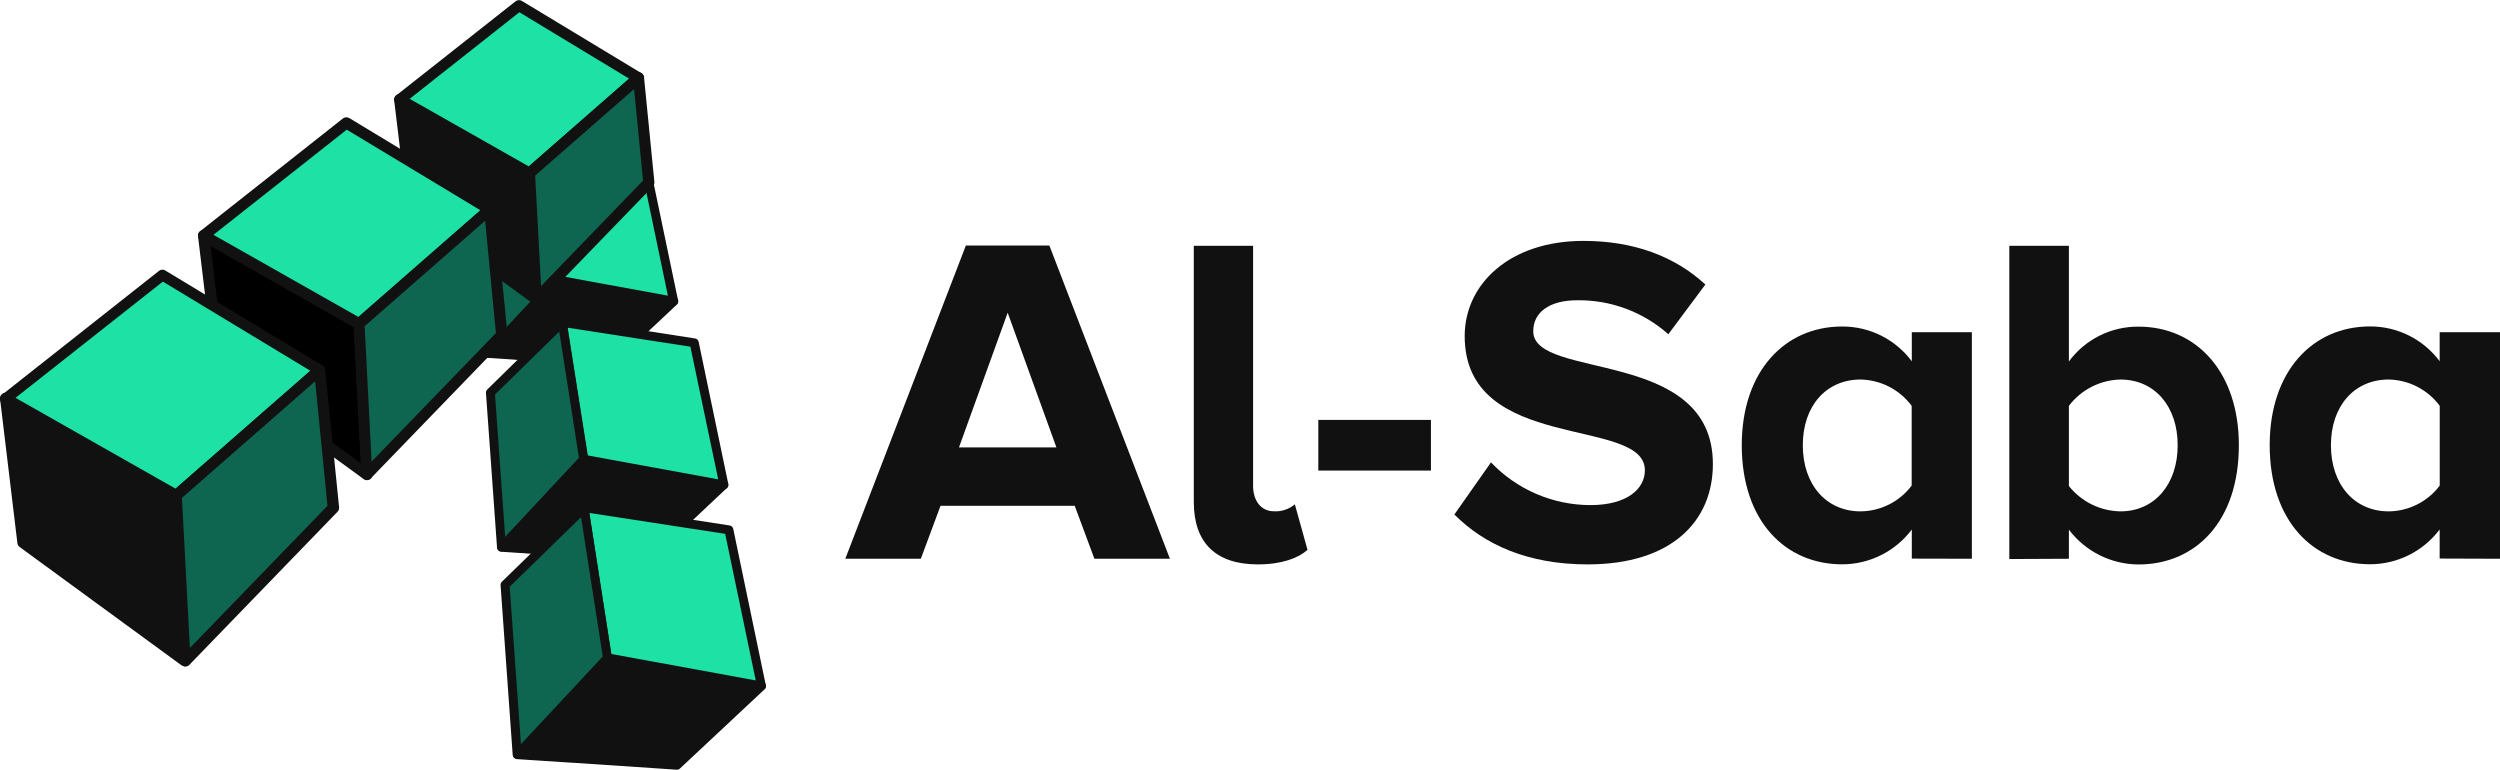
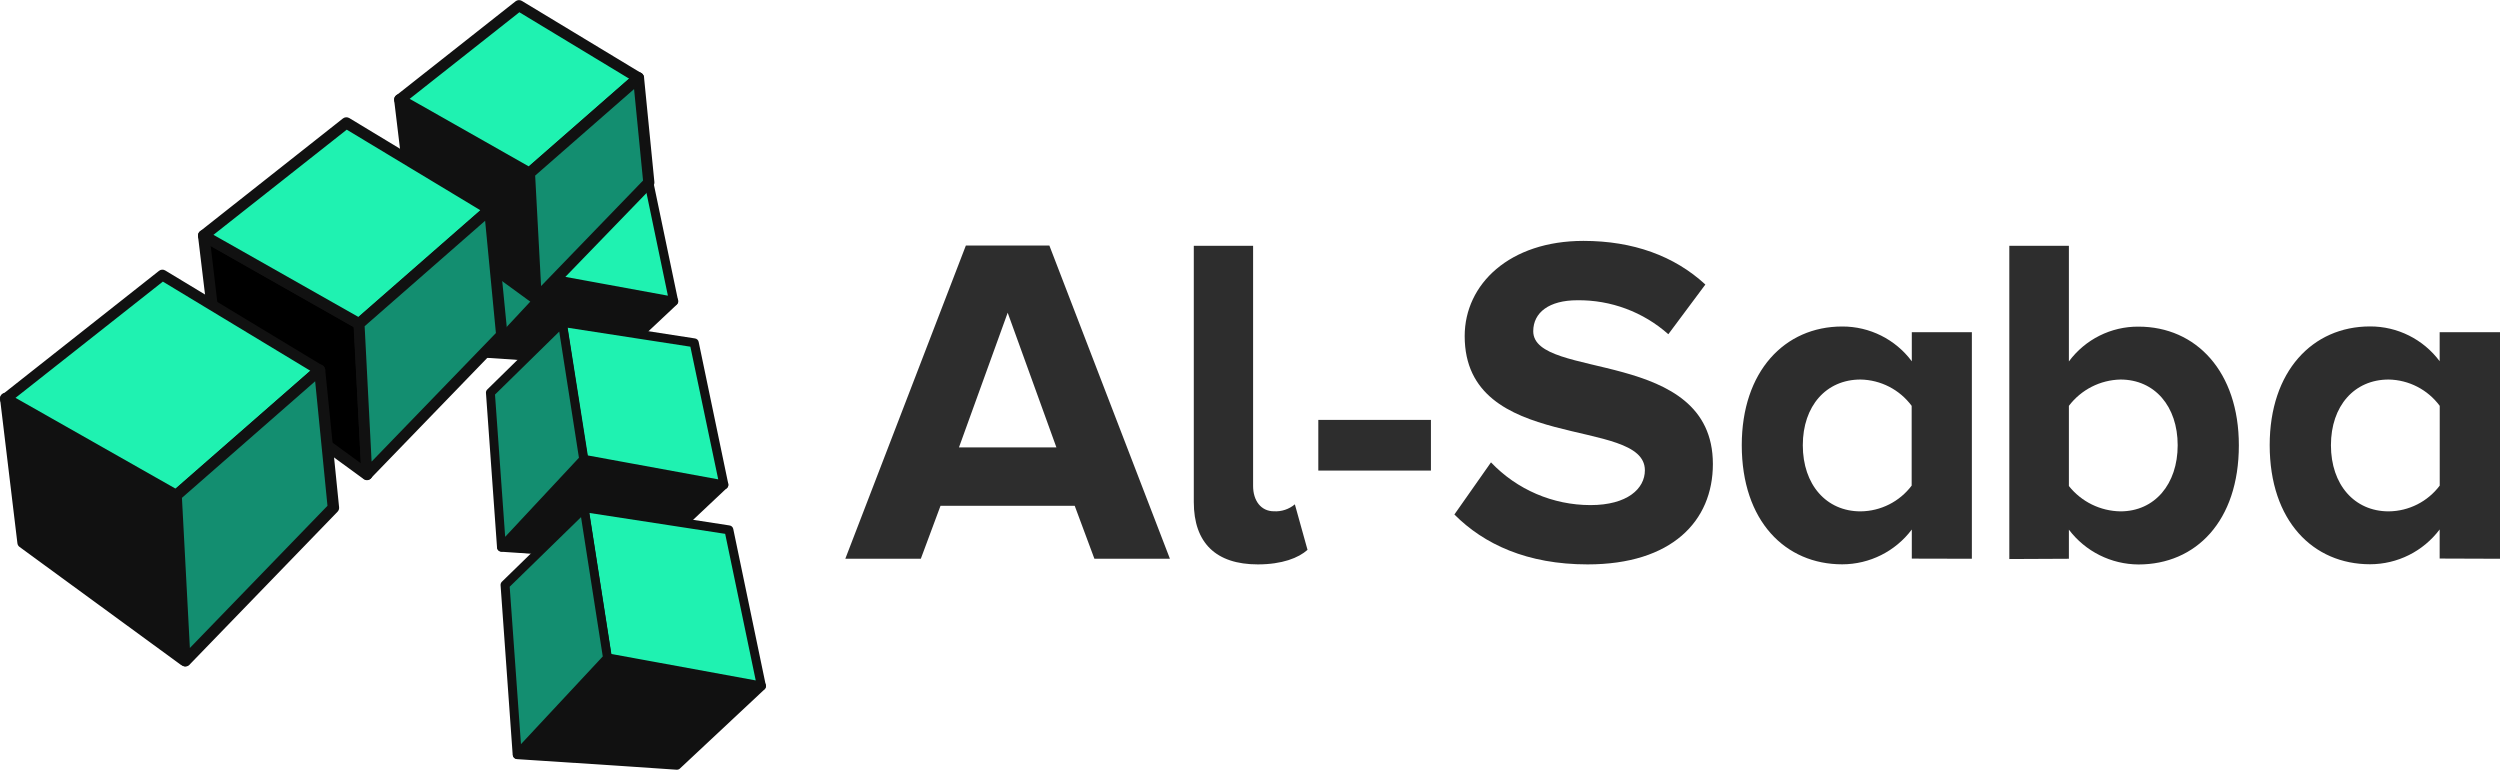
<svg xmlns="http://www.w3.org/2000/svg" viewBox="0 0 359.19 110.59">
  <defs>
-     <style>.cls-1{fill:#111111;}.cls-4{fill:#111111;}.cls-1,.cls-2,.cls-3{fill-rule:evenodd;}.cls-2{fill:#1ee1a5;}.cls-3{fill:#0e6650;}</style>
+     <style>.cls-1{fill:#2d2d2d;}.cls-4{fill:#111111;}.cls-1,.cls-2,.cls-3{fill-rule:evenodd;}.cls-2{fill:#1ff2b1;}.cls-3{fill:#138e70;}</style>
  </defs>
  <polygon class="cls-4" points="70.11 50.76 81.73 51.55 87.55 51.94 96.77 43.28 79.96 40.2" />
  <path class="cls-4" transform="translate(-123.48 -214.98)" d="M195,265.19l15.83,1.07,8.1-7.61-15.23-2.79-8.7,9.33Zm10.2,2-11.63-.79a.6.6,0,0,1-.39-.17.64.64,0,0,1,0-.9L203,254.74a.65.65,0,0,1,.58-.19l16.82,3.08a.58.58,0,0,1,.35.19.64.64,0,0,1,0,.9l-9.2,8.64a.66.66,0,0,1-.5.19Z" />
  <polygon class="cls-2" points="79.96 40.2 96.77 43.28 93.22 26.24 77.4 23.79" />
  <path class="cls-4" transform="translate(-123.48 -214.98)" d="M204,254.63l15.44,2.83-3.27-15.69-14.53-2.24,2.36,15.1Zm16.14,4.25-16.81-3.08a.65.65,0,0,1-.52-.53l-2.55-16.39a.5.5,0,0,1,0-.21.64.64,0,0,1,.73-.53l15.78,2.44a.64.64,0,0,1,.57.5l3.55,17a1,1,0,0,1,0,.25A.64.64,0,0,1,220.14,258.88Z" />
  <polygon class="cls-3" points="79.96 40.2 77.4 23.79 68.78 32.24 70.11 50.76" />
  <path class="cls-4" transform="translate(-123.48 -214.98)" d="M202.76,255l-2.32-14.87-7.52,7.37,1.2,16.77,8.64-9.27Zm-1.25-16.29L204.06,255a.66.66,0,0,1-.15.57l-9.84,10.55a.65.65,0,0,1-1.12-.38l-1.32-18.52a.61.61,0,0,1,.19-.5l8.61-8.45a.68.68,0,0,1,.35-.17A.64.64,0,0,1,201.51,238.67Z" />
  <polygon class="cls-4" points="72.05 78.64 85.98 79.58 92.95 80.05 104 69.67 83.86 65.98" />
  <path class="cls-4" transform="translate(-123.48 -214.98)" d="M196.91,293.07l19.29,1.3,9.93-9.33-18.56-3.4-10.66,11.43Zm12.51,2.12-13.93-.94a.66.66,0,0,1-.39-.17.63.63,0,0,1,0-.9l11.8-12.66a.65.65,0,0,1,.58-.19L227.6,284a.64.64,0,0,1,.32,1.09l-11,10.36a.69.69,0,0,1-.5.19Z" />
  <polygon class="cls-2" points="83.86 65.98 104 69.67 99.75 49.25 80.79 46.32" />
  <path class="cls-4" transform="translate(-123.48 -214.98)" d="M207.9,280.41l18.77,3.44-4-19.06L205,262.06l2.87,18.35Zm19.47,4.86-20.15-3.69a.63.63,0,0,1-.51-.53l-3.06-19.64a.5.5,0,0,1,0-.21.65.65,0,0,1,.73-.53l18.92,2.93a.63.63,0,0,1,.56.5l4.26,20.42a1,1,0,0,1,0,.24A.64.64,0,0,1,227.37,285.27Z" />
  <polygon class="cls-3" points="83.86 65.98 80.79 46.32 70.46 56.44 72.05 78.64" />
  <path class="cls-4" transform="translate(-123.48 -214.98)" d="M206.66,280.75l-2.83-18.13-9.23,9.05,1.46,20.44,10.6-11.36ZM204.9,261.2,208,280.83a.63.63,0,0,1-.16.56L196,294a.6.6,0,0,1-.43.22.64.64,0,0,1-.68-.59l-1.59-22.2a.63.63,0,0,1,.19-.49l10.33-10.13a.68.68,0,0,1,.35-.17A.64.64,0,0,1,204.9,261.2Z" />
  <polygon class="cls-4" points="74.32 108.41 89.61 109.44 97.27 109.95 109.4 98.56 87.28 94.51" />
  <path class="cls-4" transform="translate(-123.48 -214.98)" d="M199.18,322.84l21.33,1.44,11-10.34L211,310.17l-11.81,12.67Zm13.87,2.21-15.3-1a.6.6,0,0,1-.39-.17.64.64,0,0,1,0-.9l13-13.9a.65.65,0,0,1,.58-.19L233,312.91a.71.71,0,0,1,.35.19.63.63,0,0,1,0,.9L221.2,325.37a.63.63,0,0,1-.5.2Z" />
  <polygon class="cls-2" points="87.28 94.51 109.4 98.56 104.73 76.15 83.91 72.93" />
  <path class="cls-4" transform="translate(-123.48 -214.98)" d="M211.32,308.94l20.74,3.8-4.39-21.06-19.51-3,3.16,20.27Zm21.44,5.22-22.11-4.05a.64.64,0,0,1-.52-.53L206.77,288a.5.5,0,0,1,0-.21.62.62,0,0,1,.72-.53l20.78,3.21a.63.63,0,0,1,.56.5l4.67,22.42a.49.49,0,0,1,0,.24A.62.62,0,0,1,232.76,314.16Z" />
  <polygon class="cls-3" points="87.28 94.51 83.91 72.93 72.58 84.04 74.32 108.41" />
  <path class="cls-4" transform="translate(-123.48 -214.98)" d="M210.08,309.28l-3.12-20-10.25,10,1.62,22.62,11.75-12.6ZM208,287.81l3.36,21.55a.65.65,0,0,1-.15.56l-12.95,13.89a.65.65,0,0,1-1.12-.38l-1.74-24.37a.65.65,0,0,1,.19-.5L207,287.45a.61.61,0,0,1,.35-.17A.62.62,0,0,1,208,287.81Z" />
  <polygon class="cls-4" points="77.04 42.97 65.24 34.37 59.33 30.06 57.44 14.31 76.07 24.89" />
  <path class="cls-4" transform="translate(-123.48 -214.98)" d="M200,258.56l-17.67-12.88a.77.77,0,0,1-.32-.55l-1.9-15.75a.81.81,0,0,1,.7-.89.8.8,0,0,1,.53.13L200,239.17a.8.8,0,0,1,.4.65l1,18.09a.81.81,0,0,1-.76.84.77.77,0,0,1-.55-.19Zm-10.82-9.86,10.44,7.62-.85-16-16.88-9.58,1.66,13.84Z" />
  <polygon class="cls-2" points="76.07 24.89 57.44 14.31 74.57 0.8 91.74 11.18" />
  <path class="cls-4" transform="translate(-123.48 -214.98)" d="M199.16,240.56,180.52,230a.81.81,0,0,1-.3-1.09,1.2,1.2,0,0,1,.24-.26l17.09-13.48a.8.8,0,0,1,.91-.06l17.17,10.38a.8.8,0,0,1,.27,1.1.82.82,0,0,1-.19.22l-15.63,13.67a.8.8,0,0,1-.92.1Zm-16.82-11.38,17.12,9.71,14.41-12.61-15.77-9.54Z" />
  <polygon class="cls-3" points="76.07 24.89 91.74 11.18 93.22 26.24 77.04 42.97" />
  <path class="cls-4" transform="translate(-123.48 -214.98)" d="M199.05,239.24l15.64-13.68a.8.8,0,0,1,1.13.07.79.79,0,0,1,.19.45l1.49,15.06a.84.84,0,0,1-.22.63L201.09,258.5a.8.8,0,0,1-1.37-.51l-1-18.09a.79.79,0,0,1,.29-.66Zm15.53-11.46-14.21,12.43.85,15.87,14.65-15.16Z" />
  <polygon class="cls-41" points="52.73 68.19 38.59 57.88 31.51 52.72 29.24 33.85 51.57 46.52" />
  <path class="cls-4" transform="translate(-123.48 -214.98)" d="M175.7,283.79l-21.18-15.45a.83.83,0,0,1-.32-.55l-2.27-18.87a.8.8,0,0,1,.7-.88.75.75,0,0,1,.53.12l22.29,12.65a.8.8,0,0,1,.4.65L177,283.13a.8.8,0,0,1-1.31.66Zm-13.16-11.57,12.78,9.32-1-19.56-20.57-11.67,2,16.95Z" />
  <polygon class="cls-2" points="51.57 46.52 29.24 33.85 49.77 17.66 70.34 30.11" />
  <path class="cls-4" transform="translate(-123.48 -214.98)" d="M174.66,262.19l-22.33-12.66a.8.8,0,0,1-.3-1.09.78.78,0,0,1,.24-.27L172.75,232a.82.82,0,0,1,.91-.06l20.58,12.45a.8.8,0,0,1,.27,1.09.85.85,0,0,1-.2.22L175.58,262.1a.79.79,0,0,1-.92.09Zm-20.51-13.47L175,260.53l17.52-15.33L173.3,233.61Z" />
  <polygon class="cls-3" points="51.57 46.52 70.34 30.11 72.12 48.14 52.73 68.19" />
  <path class="cls-4" transform="translate(-123.48 -214.98)" d="M174.55,260.88l18.75-16.4a.78.78,0,0,1,1.12.08.77.77,0,0,1,.2.44l1.77,18a.76.76,0,0,1-.22.63l-19.39,20.05a.78.78,0,0,1-1.12,0,.74.74,0,0,1-.25-.53l-1.15-21.67a.78.78,0,0,1,.29-.66Zm18.63-14.18-17.31,15.15,1,19.45,17.86-18.47Z" />
  <polygon class="cls-4" points="26.59 94.98 11.06 83.66 3.29 77.99 0.8 57.28 25.32 71.19" />
  <path class="cls-4" transform="translate(-123.48 -214.98)" d="M149.56,310.57l-23.26-17a.76.76,0,0,1-.32-.55l-2.49-20.71a.79.79,0,0,1,.7-.89.78.78,0,0,1,.52.12l24.48,13.89a.78.78,0,0,1,.4.65l1.27,23.79a.8.8,0,0,1-.75.84.81.81,0,0,1-.55-.18ZM135,298l14.17,10.33L148,286.64l-22.76-12.91,2.26,18.8Z" />
  <polygon class="cls-2" points="25.32 71.19 0.8 57.28 23.33 39.5 45.92 53.16" />
  <path class="cls-4" transform="translate(-123.48 -214.98)" d="M148.4,286.86,123.89,273a.79.79,0,0,1-.3-1.09.67.67,0,0,1,.24-.26l22.49-17.75a.77.77,0,0,1,.9-.06l22.6,13.66a.8.8,0,0,1,.27,1.1.7.7,0,0,1-.2.22l-20.57,18a.8.8,0,0,1-.92.1Zm-22.69-14.72,23,13.05,19.36-16.94-21.19-12.81Z" />
  <polygon class="cls-3" points="25.32 71.19 45.92 53.16 47.88 72.96 26.59 94.98" />
  <path class="cls-4" transform="translate(-123.48 -214.98)" d="M148.3,285.54l20.58-18a.81.81,0,0,1,1.13.08.86.86,0,0,1,.19.45l2,19.8a.79.79,0,0,1-.22.63l-21.29,22a.79.79,0,0,1-1.13,0,.81.81,0,0,1-.24-.53L148,286.2a.8.8,0,0,1,.3-.66Zm20.46-15.78-19.14,16.75,1.14,21.57,19.77-20.43Z" />
  <path class="cls-1" transform="translate(-123.48 -214.98)" d="m291.57 295.26l-17.32-45h-12l-17.32 45h10.85l2.83-7.61h19.28l2.83 7.61zm-16.31-16h-14l7-19.35z" />
  <path class="cls-1" transform="translate(-123.48 -214.98)" d="m304.2 296.07c3.5 0 5.86-0.94 7.14-2.09l-1.82-6.54a4.29 4.29 0 0 1 -3 1c-1.89 0-3-1.55-3-3.64v-34.5h-8.52v36.81c0 5.89 3.2 8.96 9.2 8.96z" />
  <rect class="cls-1" x="189.41" y="60.33" width="16.18" height="7.28" />
  <path class="cls-1" transform="translate(-123.48 -214.98)" d="m351.58 296.07c12.07 0 18-6.2 18-14.42 0-16.79-25.81-12-25.81-19.08 0-2.7 2.29-4.45 6.33-4.45a19.33 19.33 0 0 1 13.08 4.88l5.32-7.14c-4.45-4.11-10.38-6.27-17.52-6.27-10.59 0-17.06 6.2-17.06 13.68 0 16.92 25.89 11.46 25.89 19.28 0 2.63-2.5 5-7.82 5a19.74 19.74 0 0 1 -14.29 -6.14l-5.26 7.49c4.25 4.27 10.45 7.17 19.14 7.17z" />
  <path class="cls-1" transform="translate(-123.48 -214.98)" d="m406.79 295.26v-32.55h-8.63v4.18a12.41 12.41 0 0 0 -10 -5c-8.29 0-14.43 6.47-14.43 17.05 0 10.92 6.27 17.12 14.43 17.12a12.53 12.53 0 0 0 10 -5v4.18zm-16-6.81c-4.92 0-8.29-3.84-8.29-9.5s3.37-9.44 8.29-9.44a9.34 9.34 0 0 1 7.35 3.78v11.46a9.29 9.29 0 0 1 -7.33 3.7z" />
  <path class="cls-1" transform="translate(-123.48 -214.98)" d="M420.73,284.81V273.29a9.56,9.56,0,0,1,7.41-3.78c4.92,0,8.22,3.85,8.22,9.44s-3.3,9.5-8.22,9.5a9.65,9.65,0,0,1-7.41-3.64Zm0,10.45v-4.18a12.62,12.62,0,0,0,10,5c8.22,0,14.42-6.2,14.42-17.12,0-10.58-6.13-17.05-14.42-17.05a12.32,12.32,0,0,0-10,5V250.3h-8.56v45Z" />
  <path class="cls-1" transform="translate(-123.48 -214.98)" d="M482.67,295.26V262.71H474v4.17a12.42,12.42,0,0,0-10-5c-8.29,0-14.42,6.47-14.42,17.05,0,10.92,6.26,17.12,14.42,17.12a12.52,12.52,0,0,0,10-5v4.18Zm-16-6.81c-4.92,0-8.29-3.84-8.29-9.5s3.37-9.44,8.29-9.44a9.32,9.32,0,0,1,7.34,3.78v11.46A9.27,9.27,0,0,1,466.7,288.45Z" />
</svg>
